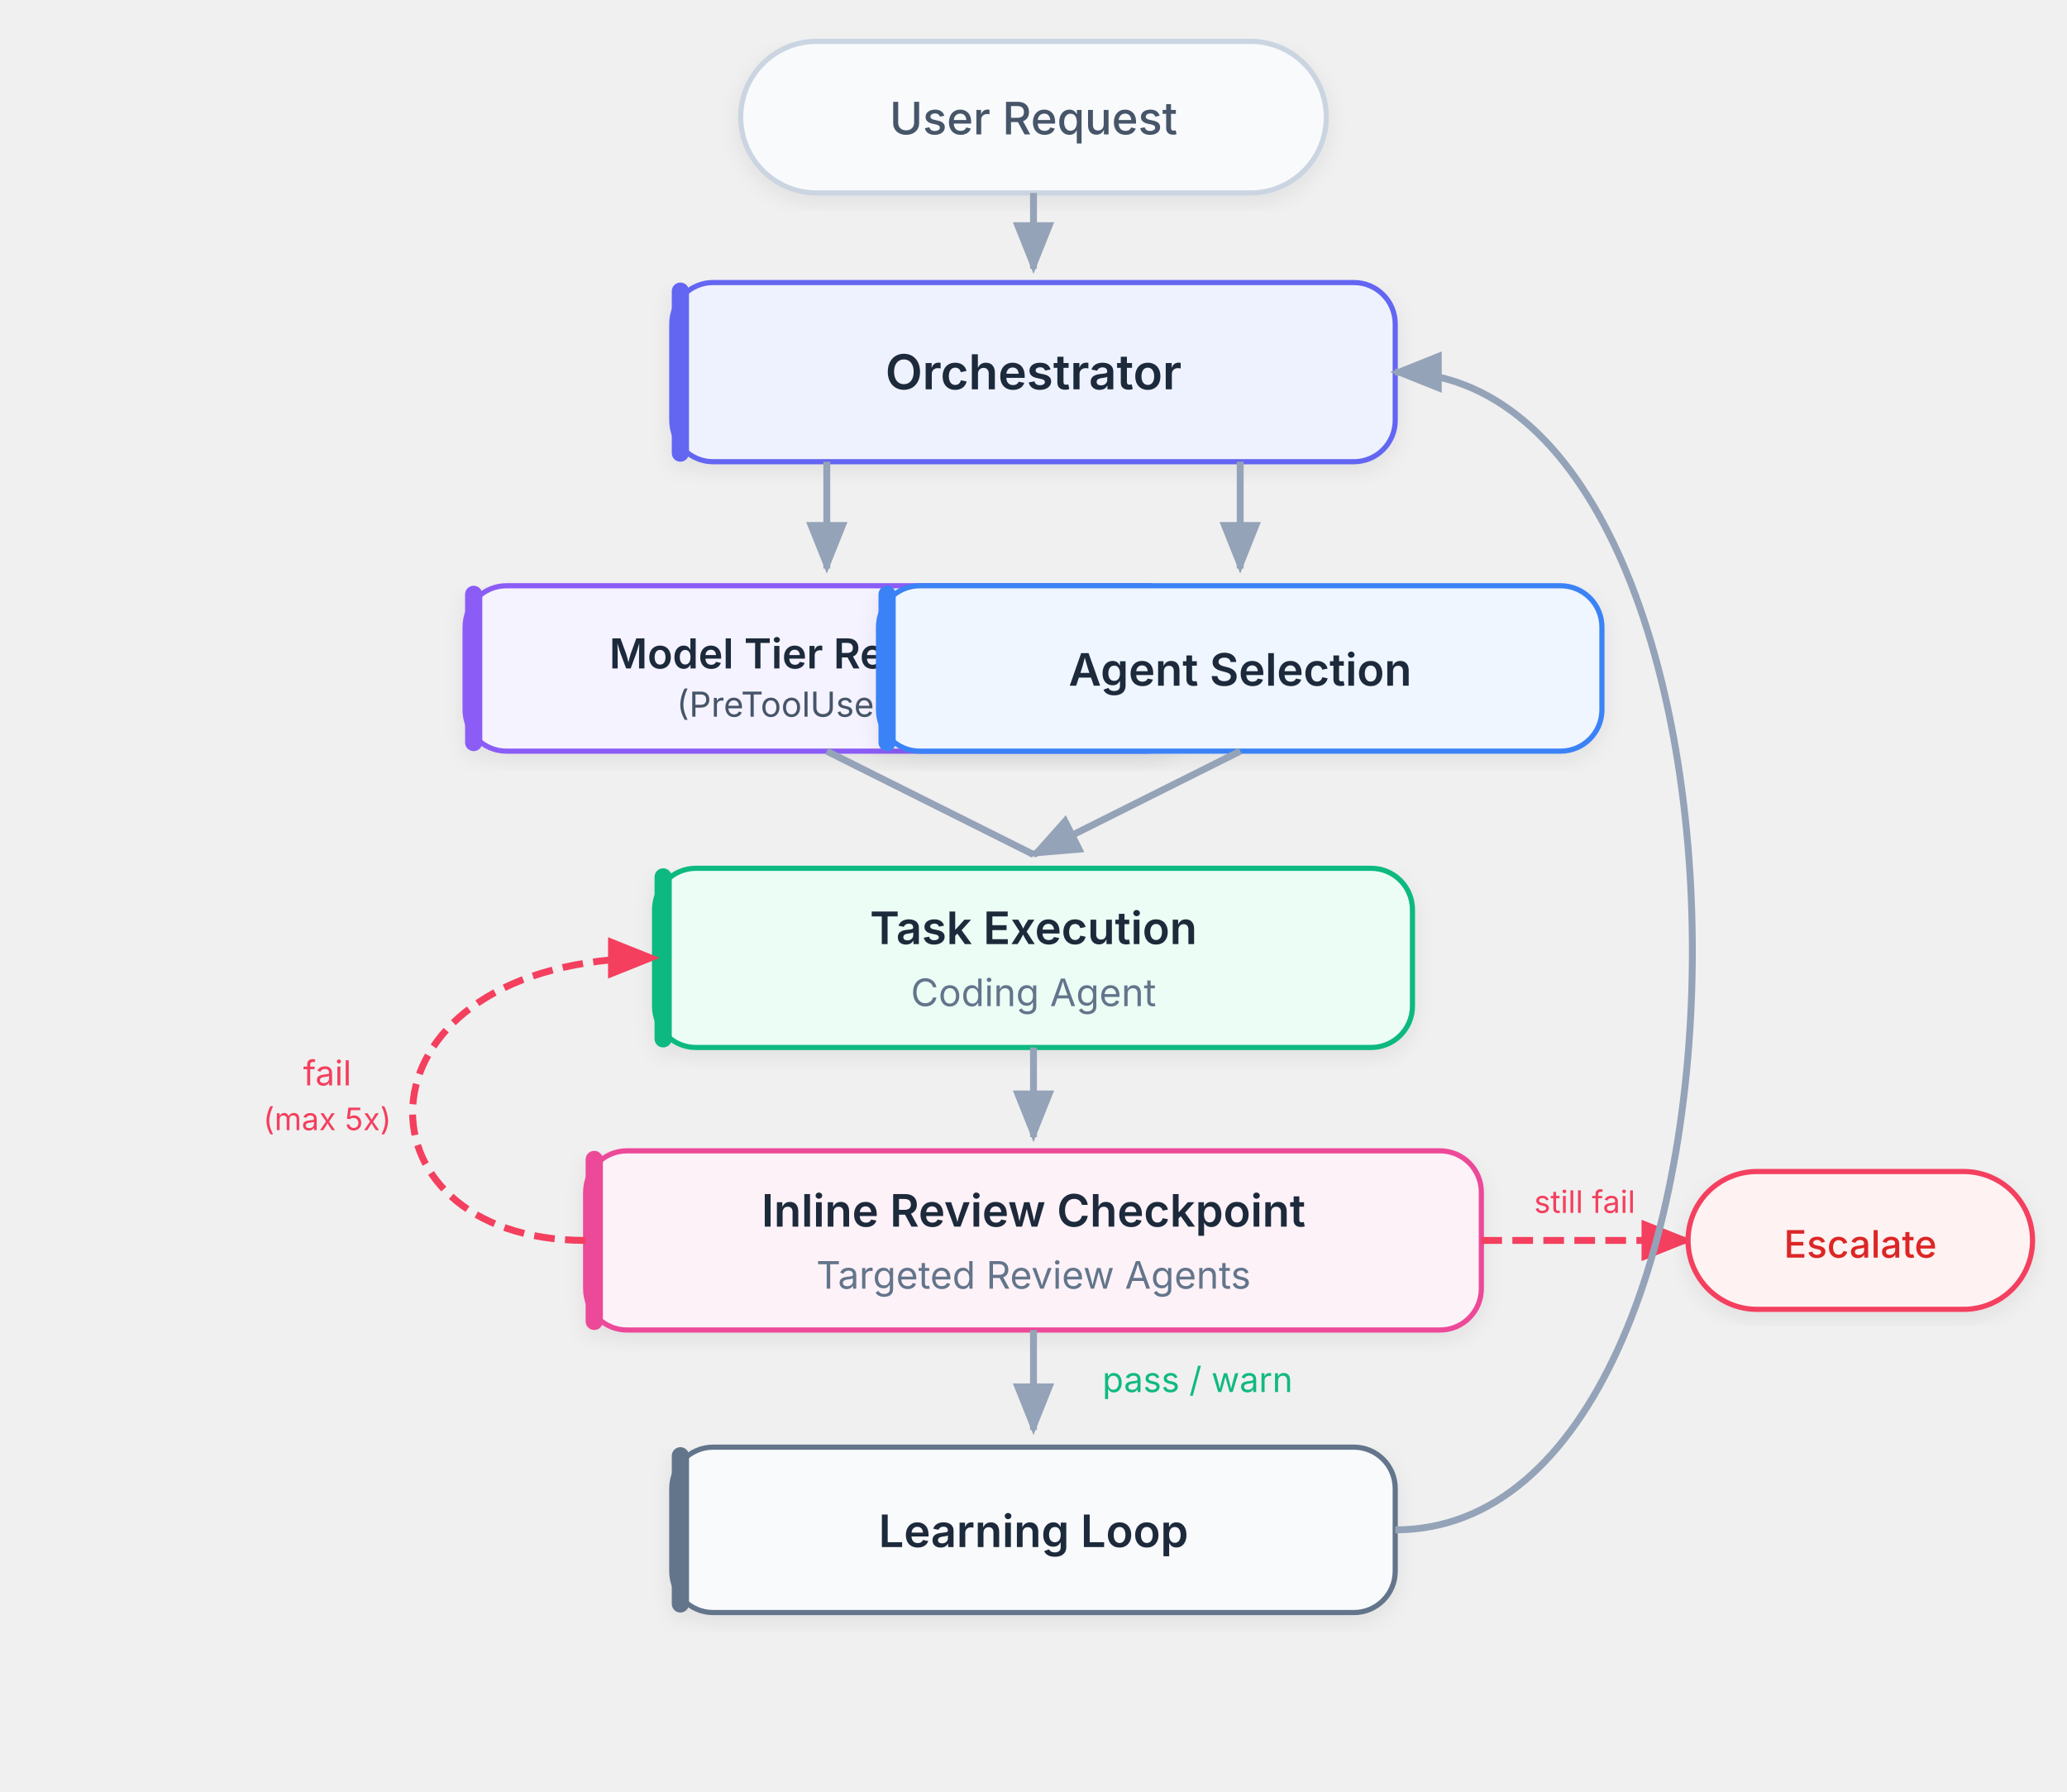
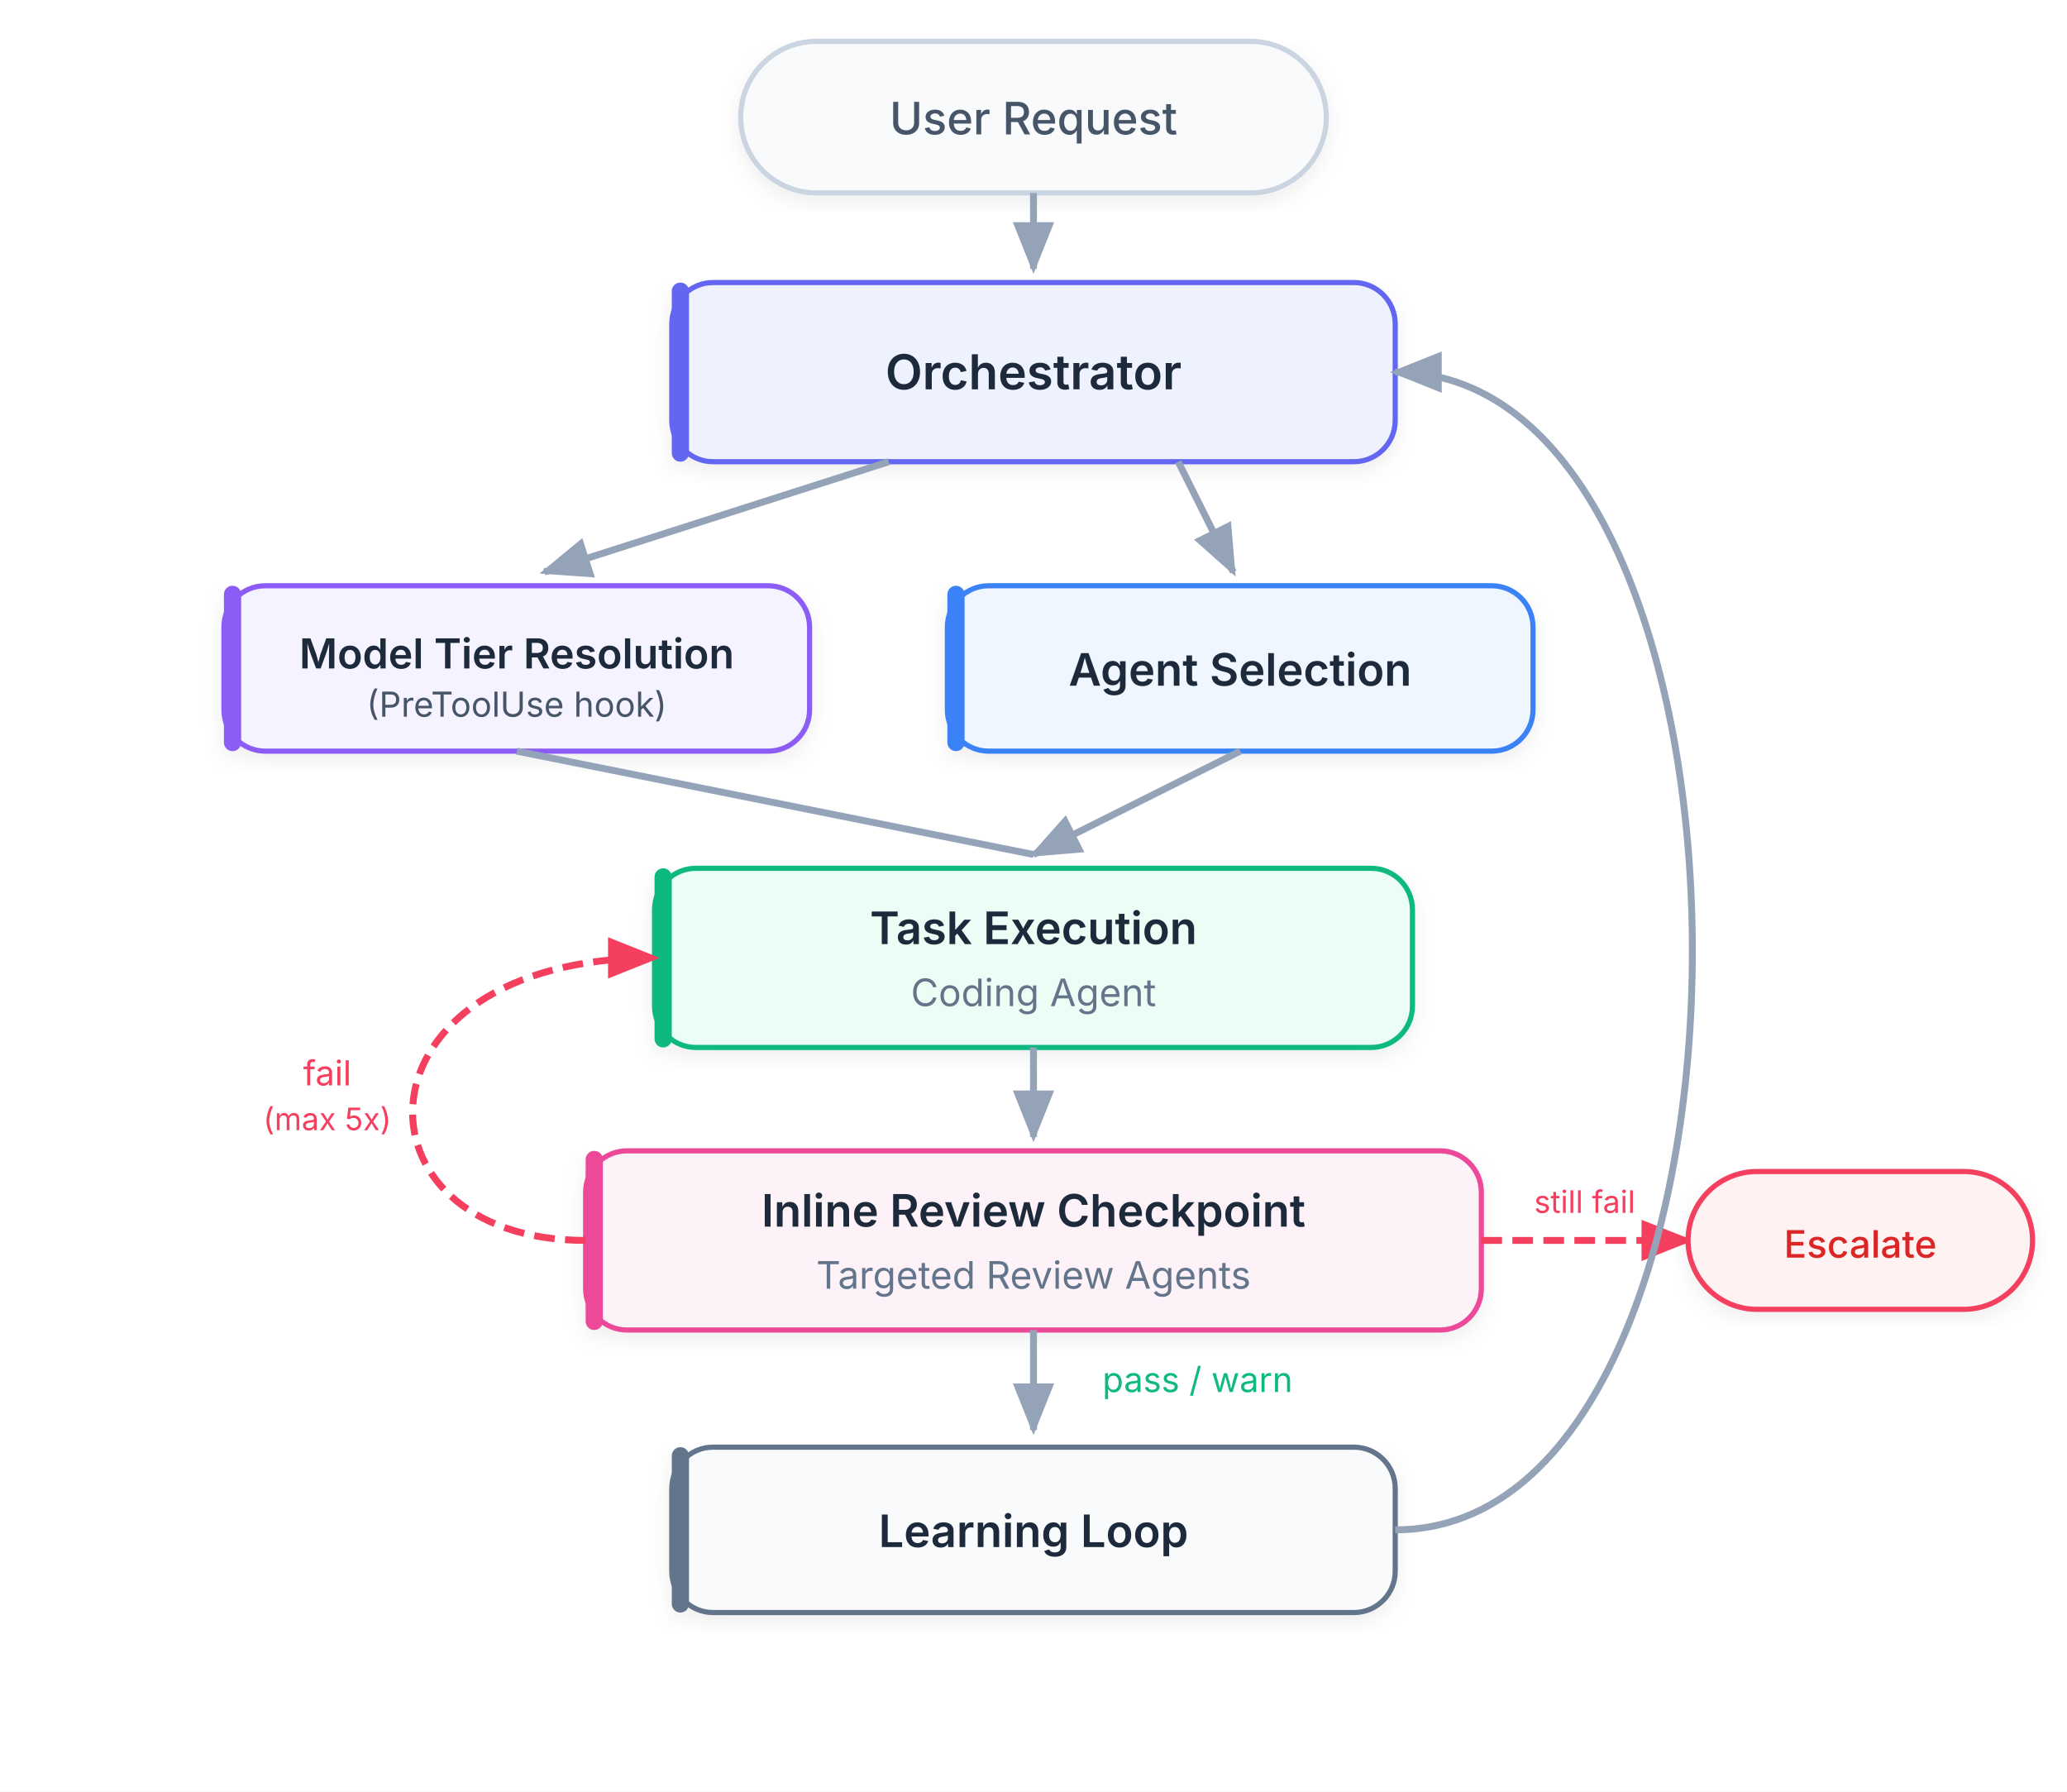
<svg xmlns="http://www.w3.org/2000/svg" viewBox="0 0 600 520" font-family="system-ui, -apple-system, 'Segoe UI', sans-serif">
  <defs>
    <filter id="shadow" x="-4%" y="-4%" width="108%" height="116%">
      <feDropShadow dx="0" dy="2" stdDeviation="3" flood-color="#000" flood-opacity="0.07" />
    </filter>
    <marker id="arrow" viewBox="0 0 10 8" refX="9" refY="4" markerWidth="8" markerHeight="6" orient="auto-start-reverse">
      <path d="M0,0 L10,4 L0,8 Z" fill="#94A3B8" />
    </marker>
    <marker id="arrow-red" viewBox="0 0 10 8" refX="9" refY="4" markerWidth="8" markerHeight="6" orient="auto-start-reverse">
      <path d="M0,0 L10,4 L0,8 Z" fill="#F43F5E" />
    </marker>
  </defs>
+   <rect width="600" height="520" fill="#ffffff" />
  <g filter="url(#shadow)">
    <rect x="215" y="12" width="170" height="44" rx="22" fill="#F8FAFC" stroke="#CBD5E1" stroke-width="1.5" />
    <text x="300" y="39" text-anchor="middle" font-size="13" font-weight="500" fill="#475569">User Request</text>
  </g>
  <line x1="300" y1="56" x2="300" y2="78" stroke="#94A3B8" stroke-width="2" marker-end="url(#arrow)" />
  <g filter="url(#shadow)">
    <rect x="195" y="82" width="210" height="52" rx="12" fill="#EEF2FF" stroke="#6366F1" stroke-width="1.5" />
    <rect x="195" y="82" width="5" height="52" rx="2.5" fill="#6366F1" />
    <text x="300" y="113" text-anchor="middle" font-size="14" font-weight="600" fill="#1E293B">Orchestrator</text>
  </g>
-   <line x1="240" y1="134" x2="240" y2="165" stroke="#94A3B8" stroke-width="2" marker-end="url(#arrow)" />
-   <line x1="360" y1="134" x2="360" y2="165" stroke="#94A3B8" stroke-width="2" marker-end="url(#arrow)" />
+   <line x1="258" y1="134" x2="158" y2="166" stroke="#94A3B8" stroke-width="2" marker-end="url(#arrow)" />
+   <line x1="342" y1="134" x2="358" y2="166" stroke="#94A3B8" stroke-width="2" marker-end="url(#arrow)" />
  <g filter="url(#shadow)">
-     <rect x="135" y="170" width="210" height="48" rx="12" fill="#F5F3FF" stroke="#8B5CF6" stroke-width="1.5" />
-     <rect x="135" y="170" width="5" height="48" rx="2.5" fill="#8B5CF6" />
-     <text x="240" y="194" text-anchor="middle" font-size="12" font-weight="600" fill="#1E293B">Model Tier Resolution</text>
-     <text x="240" y="208" text-anchor="middle" font-size="10" font-weight="400" fill="#475569">(PreToolUse hook)</text>
+     <rect x="65" y="170" width="170" height="48" rx="12" fill="#F5F3FF" stroke="#8B5CF6" stroke-width="1.5" />
+     <rect x="65" y="170" width="5" height="48" rx="2.5" fill="#8B5CF6" />
+     <text x="150" y="194" text-anchor="middle" font-size="12" font-weight="600" fill="#1E293B">Model Tier Resolution</text>
+     <text x="150" y="208" text-anchor="middle" font-size="10" font-weight="400" fill="#475569">(PreToolUse hook)</text>
  </g>
  <g filter="url(#shadow)">
-     <rect x="255" y="170" width="210" height="48" rx="12" fill="#EFF6FF" stroke="#3B82F6" stroke-width="1.5" />
-     <rect x="255" y="170" width="5" height="48" rx="2.5" fill="#3B82F6" />
+     <rect x="275" y="170" width="170" height="48" rx="12" fill="#EFF6FF" stroke="#3B82F6" stroke-width="1.5" />
+     <rect x="275" y="170" width="5" height="48" rx="2.5" fill="#3B82F6" />
    <text x="360" y="199" text-anchor="middle" font-size="13" font-weight="600" fill="#1E293B">Agent Selection</text>
  </g>
-   <line x1="240" y1="218" x2="300" y2="248" stroke="#94A3B8" stroke-width="2" />
+   <line x1="150" y1="218" x2="300" y2="248" stroke="#94A3B8" stroke-width="2" />
  <line x1="360" y1="218" x2="300" y2="248" stroke="#94A3B8" stroke-width="2" marker-end="url(#arrow)" />
  <g filter="url(#shadow)">
    <rect x="190" y="252" width="220" height="52" rx="12" fill="#ECFDF5" stroke="#10B981" stroke-width="1.5" />
    <rect x="190" y="252" width="5" height="52" rx="2.5" fill="#10B981" />
    <text x="300" y="274" text-anchor="middle" font-size="13" font-weight="600" fill="#1E293B">Task Execution</text>
    <text x="300" y="292" text-anchor="middle" font-size="11" fill="#64748B">Coding Agent</text>
  </g>
  <line x1="300" y1="304" x2="300" y2="330" stroke="#94A3B8" stroke-width="2" marker-end="url(#arrow)" />
  <g filter="url(#shadow)">
    <rect x="170" y="334" width="260" height="52" rx="12" fill="#FDF2F8" stroke="#EC4899" stroke-width="1.5" />
    <rect x="170" y="334" width="5" height="52" rx="2.5" fill="#EC4899" />
    <text x="300" y="356" text-anchor="middle" font-size="13" font-weight="600" fill="#1E293B">Inline Review Checkpoint</text>
    <text x="300" y="374" text-anchor="middle" font-size="11" fill="#64748B">Targeted Review Agents</text>
  </g>
  <path d="M170,360 C100,360 100,278 190,278" stroke="#F43F5E" stroke-width="2" fill="none" stroke-dasharray="6,3" marker-end="url(#arrow-red)" />
  <text x="95" y="315" text-anchor="middle" font-size="10" fill="#F43F5E">fail</text>
  <text x="95" y="328" text-anchor="middle" font-size="9" fill="#F43F5E">(max 5x)</text>
  <line x1="430" y1="360" x2="490" y2="360" stroke="#F43F5E" stroke-width="2" stroke-dasharray="6,3" marker-end="url(#arrow-red)" />
  <g filter="url(#shadow)">
    <rect x="490" y="340" width="100" height="40" rx="20" fill="#FEF2F2" stroke="#F43F5E" stroke-width="1.5" />
    <text x="540" y="365" text-anchor="middle" font-size="11" font-weight="500" fill="#DC2626">Escalate</text>
  </g>
  <text x="460" y="352" text-anchor="middle" font-size="9" fill="#F43F5E">still fail</text>
  <line x1="300" y1="386" x2="300" y2="415" stroke="#94A3B8" stroke-width="2" marker-end="url(#arrow)" />
  <text x="320" y="404" font-size="10" fill="#10B981">pass / warn</text>
  <g filter="url(#shadow)">
    <rect x="195" y="420" width="210" height="48" rx="12" fill="#F8FAFC" stroke="#64748B" stroke-width="1.5" />
    <rect x="195" y="420" width="5" height="48" rx="2.5" fill="#64748B" />
    <text x="300" y="449" text-anchor="middle" font-size="13" font-weight="600" fill="#1E293B">Learning Loop</text>
  </g>
  <path d="M405,444 C520,444 520,108 405,108" stroke="#94A3B8" stroke-width="2" fill="none" marker-end="url(#arrow)" />
</svg>
